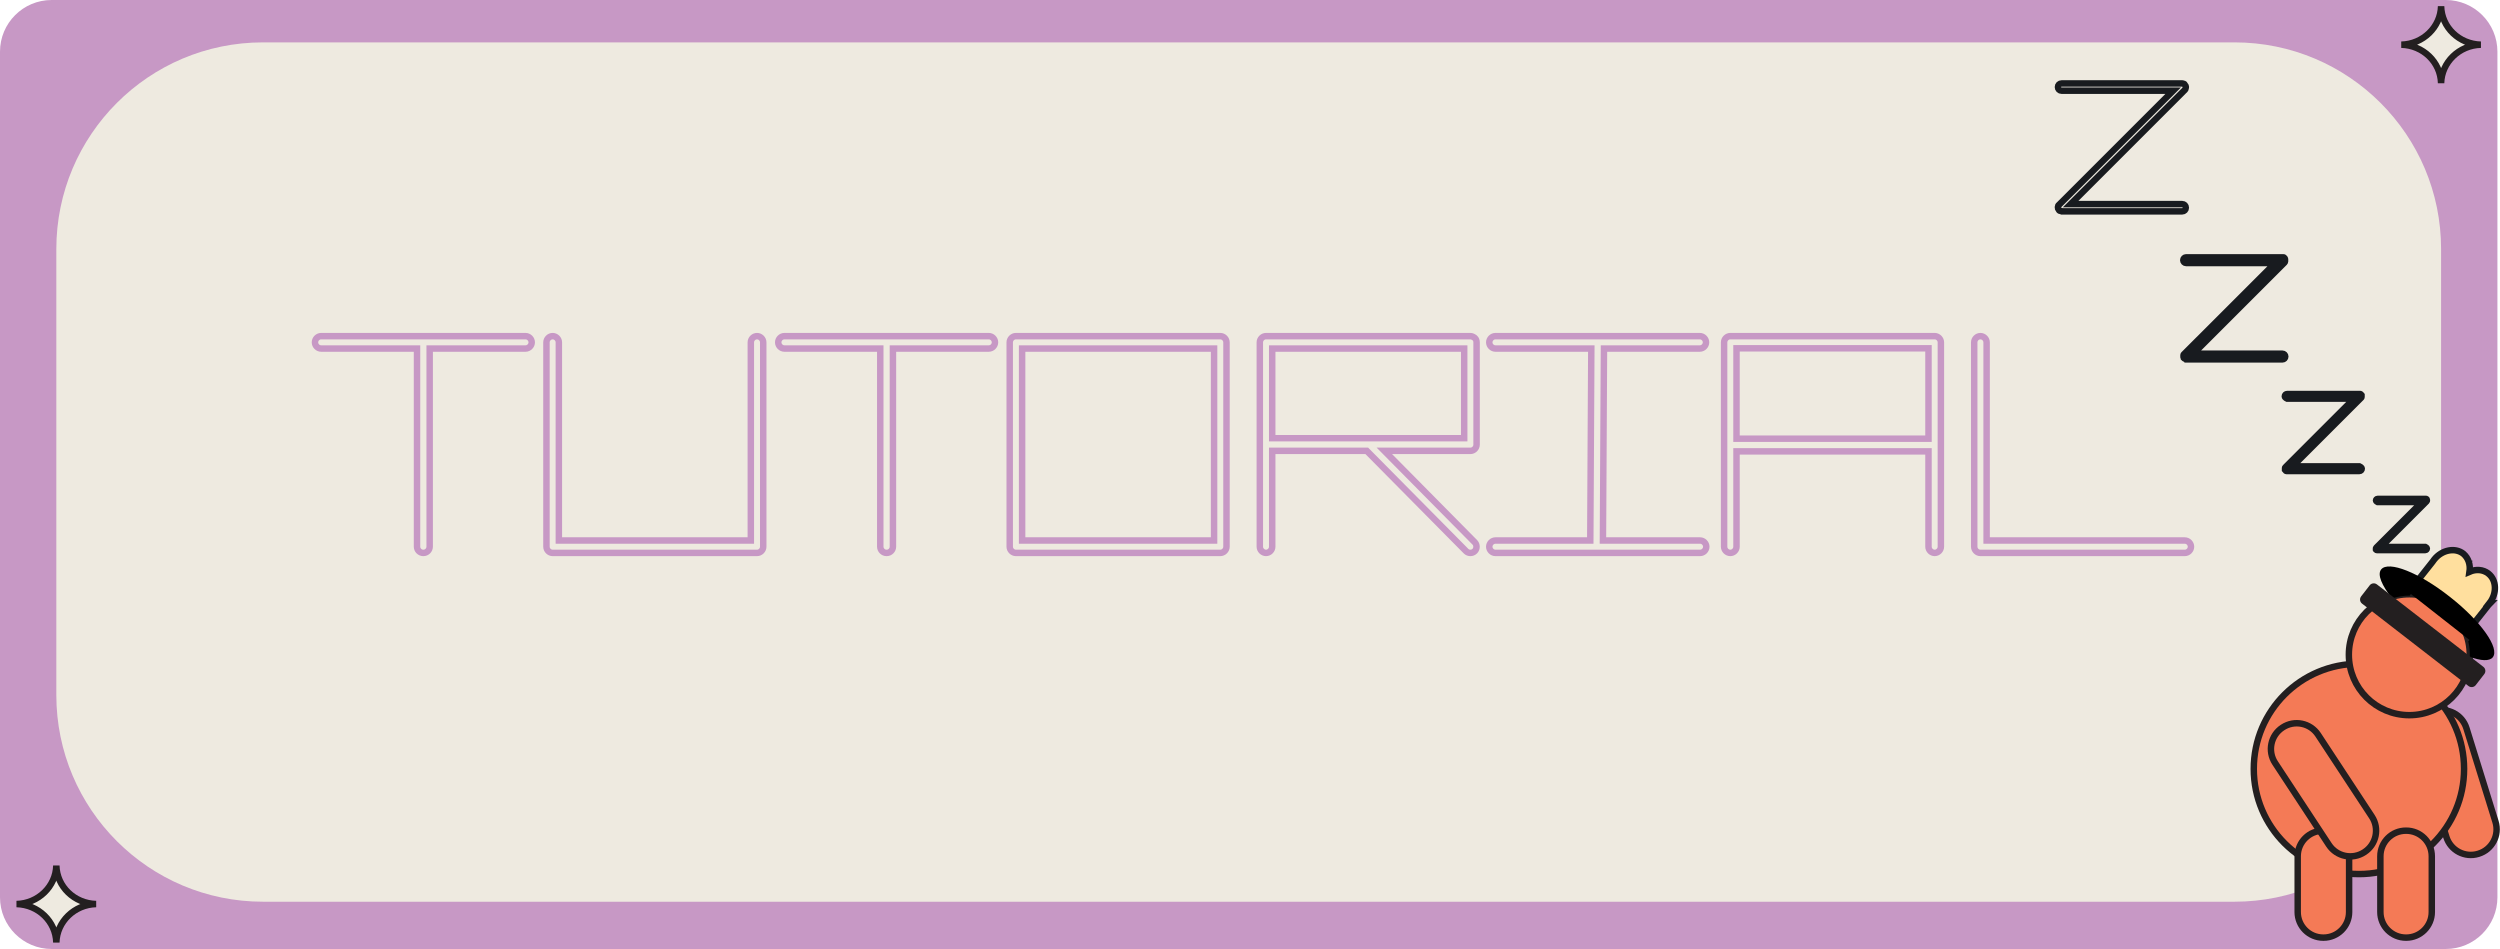
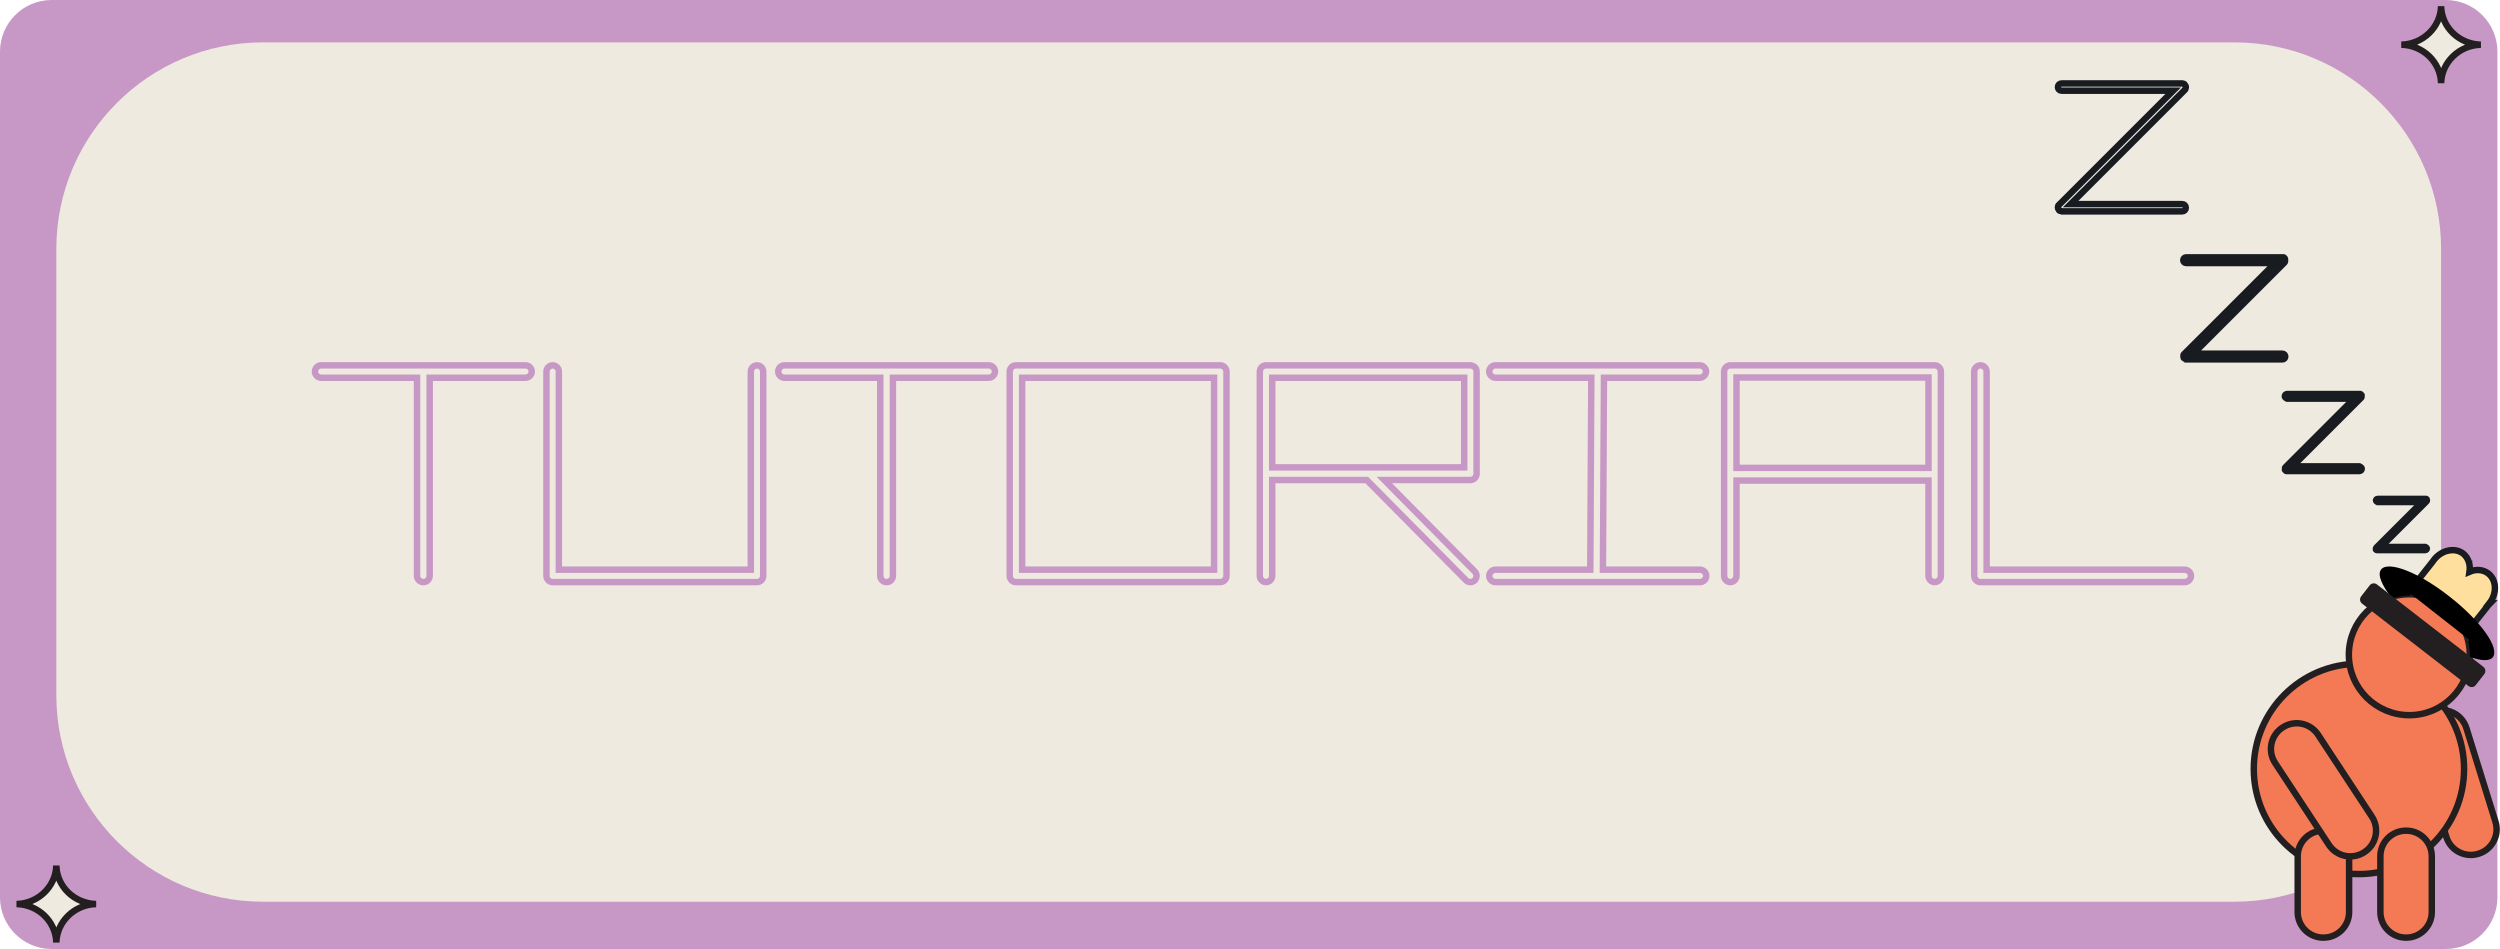
<svg xmlns="http://www.w3.org/2000/svg" id="Layer_2" data-name="Layer 2" viewBox="0 0 96.76 36.73">
  <defs>
    <style>
      .cls-1, .cls-2, .cls-3, .cls-4, .cls-5 {
        stroke-miterlimit: 10;
        stroke-width: .25px;
      }

      .cls-1, .cls-3 {
        stroke: #231f20;
      }

      .cls-1, .cls-6 {
        fill: #eeeae0;
      }

      .cls-2 {
        fill: #ffdf9e;
      }

      .cls-2, .cls-5 {
        stroke: #181b1f;
      }

      .cls-3 {
        fill: #f47a56;
      }

      .cls-7, .cls-8, .cls-9, .cls-6 {
        stroke-width: 0px;
      }

      .cls-8 {
        fill: #231f20;
      }

      .cls-9 {
        fill: #c798c5;
      }

      .cls-4 {
        stroke: #c798c5;
      }

      .cls-4, .cls-5 {
        fill: none;
      }
    </style>
  </defs>
  <g id="Layer_1-2" data-name="Layer 1">
    <rect id="Outer" class="cls-9" width="96.66" height="36.73" rx="2" ry="2" />
    <rect id="Inner" class="cls-6" x="2.18" y="1.64" width="92.3" height="33.26" rx="8" ry="8" />
    <g id="Stars">
      <path id="Star2" class="cls-1" d="m2.18,33.5h0c.02.82.7,1.47,1.54,1.49h0,0c-.84.02-1.52.68-1.54,1.49h0s0,0,0,0c-.02-.82-.7-1.47-1.54-1.49h0,0c.84-.02,1.52-.68,1.54-1.49h0Z" />
      <path id="Star1" class="cls-1" d="m94.48.24h0c.02.82.7,1.47,1.54,1.49h0,0c-.84.02-1.52.68-1.54,1.49h0s0,0,0,0c-.02-.82-.7-1.47-1.54-1.49h0,0c.84-.02,1.52-.68,1.54-1.49h0Z" />
    </g>
    <g id="Zees">
      <path class="cls-5" d="m94.52,22.74s0,0,0,0c0,0,0,0,0,0,0,0,0,0,0,0,0,0,0,0,0,0,0,0,0,0,0-.01h0s0,0,0-.01c0,0,0,0,0,0,0,0,0,0,0,0l.89-.89h-.87s-.03-.01-.03-.03.01-.03.03-.03h.94s0,0,0,0c0,0,0,0,0,0s0,0,0,0c0,0,0,0,0,0h0s0,0,0,.01c0,0,0,0,0,0l-.89.89h.87s.03.01.03.03-.01.03-.03.03h-.94Z" />
      <path class="cls-5" d="m92.01,21.29h0s-.01,0-.02,0-.01,0-.02-.01h0s0-.01-.01-.02c0,0,0-.01,0-.02h0s0-.02,0-.02c0,0,0-.01.01-.02h0s1.77-1.77,1.77-1.77h-1.72s-.06-.03-.06-.06.03-.06.06-.06h1.86s.01,0,.02,0c0,0,.01,0,.02.01s0,.01.01.02c0,0,0,.01,0,.02h0s0,.02,0,.02c0,0,0,.01-.01.02l-1.77,1.77h1.72s.06.03.06.06-.03.06-.06.06h-1.86Z" />
      <path class="cls-5" d="m88.52,18.23h0s-.02,0-.03,0c0,0-.02,0-.03-.02,0,0,0,0,0,0,0,0-.01-.02-.02-.03,0,0,0-.02,0-.03h0s0-.03,0-.04c0,0,0-.02.02-.03h0s2.65-2.65,2.65-2.65h-2.59s-.09-.04-.09-.09.04-.09.09-.09h2.8s.02,0,.03,0c.01,0,.02.01.03.02s.01.02.02.03c0,0,0,.02,0,.03h0s0,.03,0,.04c0,.01-.01.02-.02.03l-2.65,2.65h2.59s.09.04.09.09-.04.09-.09.09h-2.8Z" />
      <path class="cls-5" d="m84.6,13.88h0s-.03,0-.04,0c-.01,0-.02-.01-.03-.02,0,0,0,0,0,0,0-.01-.02-.02-.02-.03,0-.01,0-.03,0-.04h0s0-.03,0-.05c0-.01.01-.02.02-.03,0,0,0,0,0,0l3.53-3.53h-3.45c-.06,0-.11-.05-.11-.11s.05-.11.11-.11h3.73s.03,0,.04,0c.01,0,.03.01.04.03.01.01.02.02.02.04,0,.01,0,.02,0,.04h0s0,.04,0,.05c0,.01-.01.03-.02.04l-3.53,3.53h3.45c.06,0,.11.05.11.11s-.05.11-.11.11h-3.72Z" />
      <path class="cls-5" d="m79.78,8.17h0s-.03,0-.05-.01c-.02,0-.03-.02-.04-.03h0s-.02-.03-.03-.05c0-.02-.01-.03-.01-.05h0s0-.04.01-.06c0-.02.02-.03.03-.04,0,0,0,0,0,0l4.42-4.42h-4.32c-.08,0-.14-.06-.14-.14s.06-.14.14-.14h4.67s.03,0,.05.01c.02,0,.03.02.05.03.01.01.02.03.03.05,0,.01,0,.03.01.05h0s0,.04-.01.06c0,.02-.02.03-.03.05l-4.42,4.42h4.32c.08,0,.14.06.14.14s-.06.14-.14.14h-4.66Z" />
    </g>
    <g id="blob">
      <rect id="LeftArm" class="cls-3" x="94.08" y="27.41" width="1.99" height="5.77" rx=".99" ry=".99" transform="translate(-4.71 29.55) rotate(-17.25)" />
      <circle id="Body" class="cls-3" cx="91.3" cy="29.76" r="4.07" />
      <circle id="Head" class="cls-3" cx="93.25" cy="25.34" r="2.34" />
      <g id="Hat">
        <path class="cls-2" d="m96.35,23.35c.3-.38.28-.9-.04-1.15-.2-.16-.48-.18-.73-.07.04-.27-.04-.53-.24-.7-.32-.25-.83-.15-1.13.23-.02.02-.03.05-.05.07h0s-.57.72-.57.72l2.15,1.69.57-.72h0s.04-.05.06-.07Z" />
        <path class="cls-7" d="m92.58,23.16c.23-.07.46-.11.69-.11l.04-.06,2.27,1.78-.06.08h.02c.04.19.06.38.05.57.43.16.76.18.89.02.28-.35-.46-1.4-1.66-2.34-1.19-.94-2.38-1.41-2.66-1.06-.16.2.03.62.42,1.12Z" />
      </g>
      <rect id="RightLeg" class="cls-3" x="88.93" y="32.14" width="1.99" height="4.14" rx=".99" ry=".99" transform="translate(179.85 68.43) rotate(180)" />
      <rect id="LeftLeg" class="cls-3" x="92.13" y="32.14" width="1.99" height="4.14" rx=".99" ry=".99" transform="translate(186.25 68.43) rotate(-180)" />
      <rect id="RightArm" class="cls-3" x="88.93" y="27.67" width="1.99" height="5.77" rx=".99" ry=".99" transform="translate(181.86 6.72) rotate(146.69)" />
    </g>
    <g>
-       <path class="cls-4" d="m16.38,21.4c-.13,0-.24-.11-.24-.24v-7.67h-3.71c-.13,0-.24-.11-.24-.24s.11-.24.24-.24h7.91c.13,0,.24.11.24.24s-.11.24-.24.24h-3.71v7.67c0,.13-.11.24-.24.24h0Z" />
-       <path class="cls-4" d="m29.3,21.4h-7.91c-.13,0-.24-.11-.24-.24v-7.91c0-.13.11-.24.24-.24s.24.11.24.24v7.67h7.43v-7.67c0-.13.11-.24.24-.24s.24.11.24.24v7.91c0,.13-.11.24-.24.24Z" />
-       <path class="cls-4" d="m34.31,21.4c-.13,0-.24-.11-.24-.24v-7.67h-3.71c-.13,0-.24-.11-.24-.24s.11-.24.24-.24h7.91c.13,0,.24.11.24.24s-.11.24-.24.24h-3.71v7.67c0,.13-.11.24-.24.24h0Z" />
-       <path class="cls-4" d="m47.23,21.4h-7.91c-.13,0-.24-.11-.24-.24v-7.91c0-.13.11-.24.24-.24h7.91c.13,0,.24.11.24.24v7.91c0,.13-.11.24-.24.24Zm-7.67-.48h7.43v-7.43h-7.43v7.43Z" />
-       <path class="cls-4" d="m56.91,21.4c-.06,0-.12-.02-.17-.07l-3.84-3.88h-3.66v3.71c0,.13-.11.24-.24.24s-.24-.11-.24-.24v-7.91c0-.13.11-.24.24-.24h7.91c.06,0,.12.03.17.07s.07.11.07.17v3.96c0,.13-.11.24-.24.24h-3.33l3.5,3.54c.09.09.09.25,0,.34-.05.05-.11.07-.17.07h0Zm-7.67-4.44h7.43v-3.47s-7.43,0-7.43,0v3.47Z" />
-       <path class="cls-4" d="m65.79,21.4h-7.91c-.13,0-.24-.11-.24-.24s.11-.24.24-.24h3.67l.04-7.43h-3.71c-.13,0-.24-.11-.24-.24s.11-.24.24-.24h7.91c.13,0,.24.11.24.24s-.11.24-.24.24h-3.71l-.04,7.43h3.76c.13,0,.24.11.24.24s-.11.24-.24.24Z" />
-       <path class="cls-4" d="m74.88,21.4c-.13,0-.24-.11-.24-.24v-3.69h-7.43v3.69c0,.13-.11.24-.24.24s-.24-.11-.24-.24v-7.91c0-.13.11-.24.24-.24h7.91c.13,0,.24.11.24.24v7.91c0,.13-.11.24-.24.24Zm-7.67-4.42h7.43v-3.5h-7.43v3.5Z" />
-       <path class="cls-4" d="m84.56,21.4h-7.91c-.13,0-.24-.11-.24-.24v-7.91c0-.13.11-.24.24-.24s.24.11.24.24v7.67h7.67c.13,0,.24.11.24.24s-.11.24-.24.24Z" />
+       <path class="cls-4" d="m16.38,22.53c-.13,0-.24-.11-.24-.24v-7.67h-3.71c-.13,0-.24-.11-.24-.24s.11-.24.24-.24h7.91c.13,0,.24.11.24.24s-.11.24-.24.24h-3.71v7.67c0,.13-.11.24-.24.24h0Z" />
+       <path class="cls-4" d="m29.3,22.53h-7.91c-.13,0-.24-.11-.24-.24v-7.91c0-.13.11-.24.24-.24s.24.11.24.24v7.67h7.43v-7.67c0-.13.11-.24.24-.24s.24.11.24.24v7.91c0,.13-.11.24-.24.24Z" />
+       <path class="cls-4" d="m34.31,22.53c-.13,0-.24-.11-.24-.24v-7.67h-3.71c-.13,0-.24-.11-.24-.24s.11-.24.24-.24h7.91c.13,0,.24.11.24.24s-.11.24-.24.24h-3.71v7.67c0,.13-.11.24-.24.24h0Z" />
+       <path class="cls-4" d="m47.23,22.53h-7.91c-.13,0-.24-.11-.24-.24v-7.91c0-.13.11-.24.24-.24h7.91c.13,0,.24.11.24.24v7.91c0,.13-.11.24-.24.24Zm-7.67-.48h7.43v-7.43h-7.43v7.43Z" />
+       <path class="cls-4" d="m56.91,22.53c-.06,0-.12-.02-.17-.07l-3.84-3.88h-3.66v3.71c0,.13-.11.24-.24.24s-.24-.11-.24-.24v-7.91c0-.13.11-.24.24-.24h7.91c.06,0,.12.03.17.07s.07.11.07.17v3.96c0,.13-.11.24-.24.24h-3.33l3.5,3.54c.09.09.09.25,0,.34-.05.05-.11.07-.17.07h0Zm-7.67-4.44h7.43v-3.47s-7.43,0-7.43,0v3.47Z" />
+       <path class="cls-4" d="m65.79,22.53h-7.91c-.13,0-.24-.11-.24-.24s.11-.24.24-.24h3.67l.04-7.43h-3.71c-.13,0-.24-.11-.24-.24s.11-.24.24-.24h7.91c.13,0,.24.11.24.24s-.11.24-.24.24h-3.71l-.04,7.43h3.76c.13,0,.24.11.24.24s-.11.24-.24.24Z" />
+       <path class="cls-4" d="m74.88,22.53c-.13,0-.24-.11-.24-.24v-3.69h-7.43v3.69c0,.13-.11.24-.24.24s-.24-.11-.24-.24v-7.91c0-.13.11-.24.24-.24h7.91c.13,0,.24.11.24.24v7.91c0,.13-.11.24-.24.24Zm-7.67-4.42h7.43v-3.5h-7.43v3.5Z" />
+       <path class="cls-4" d="m84.56,22.53h-7.91c-.13,0-.24-.11-.24-.24v-7.91c0-.13.11-.24.24-.24s.24.11.24.24v7.67h7.67c.13,0,.24.11.24.24s-.11.24-.24.24Z" />
    </g>
    <rect class="cls-8" x="90.97" y="24.11" width="5.61" height=".94" rx=".2" ry=".2" transform="translate(34.67 -52.26) rotate(37.75)" />
  </g>
</svg>
